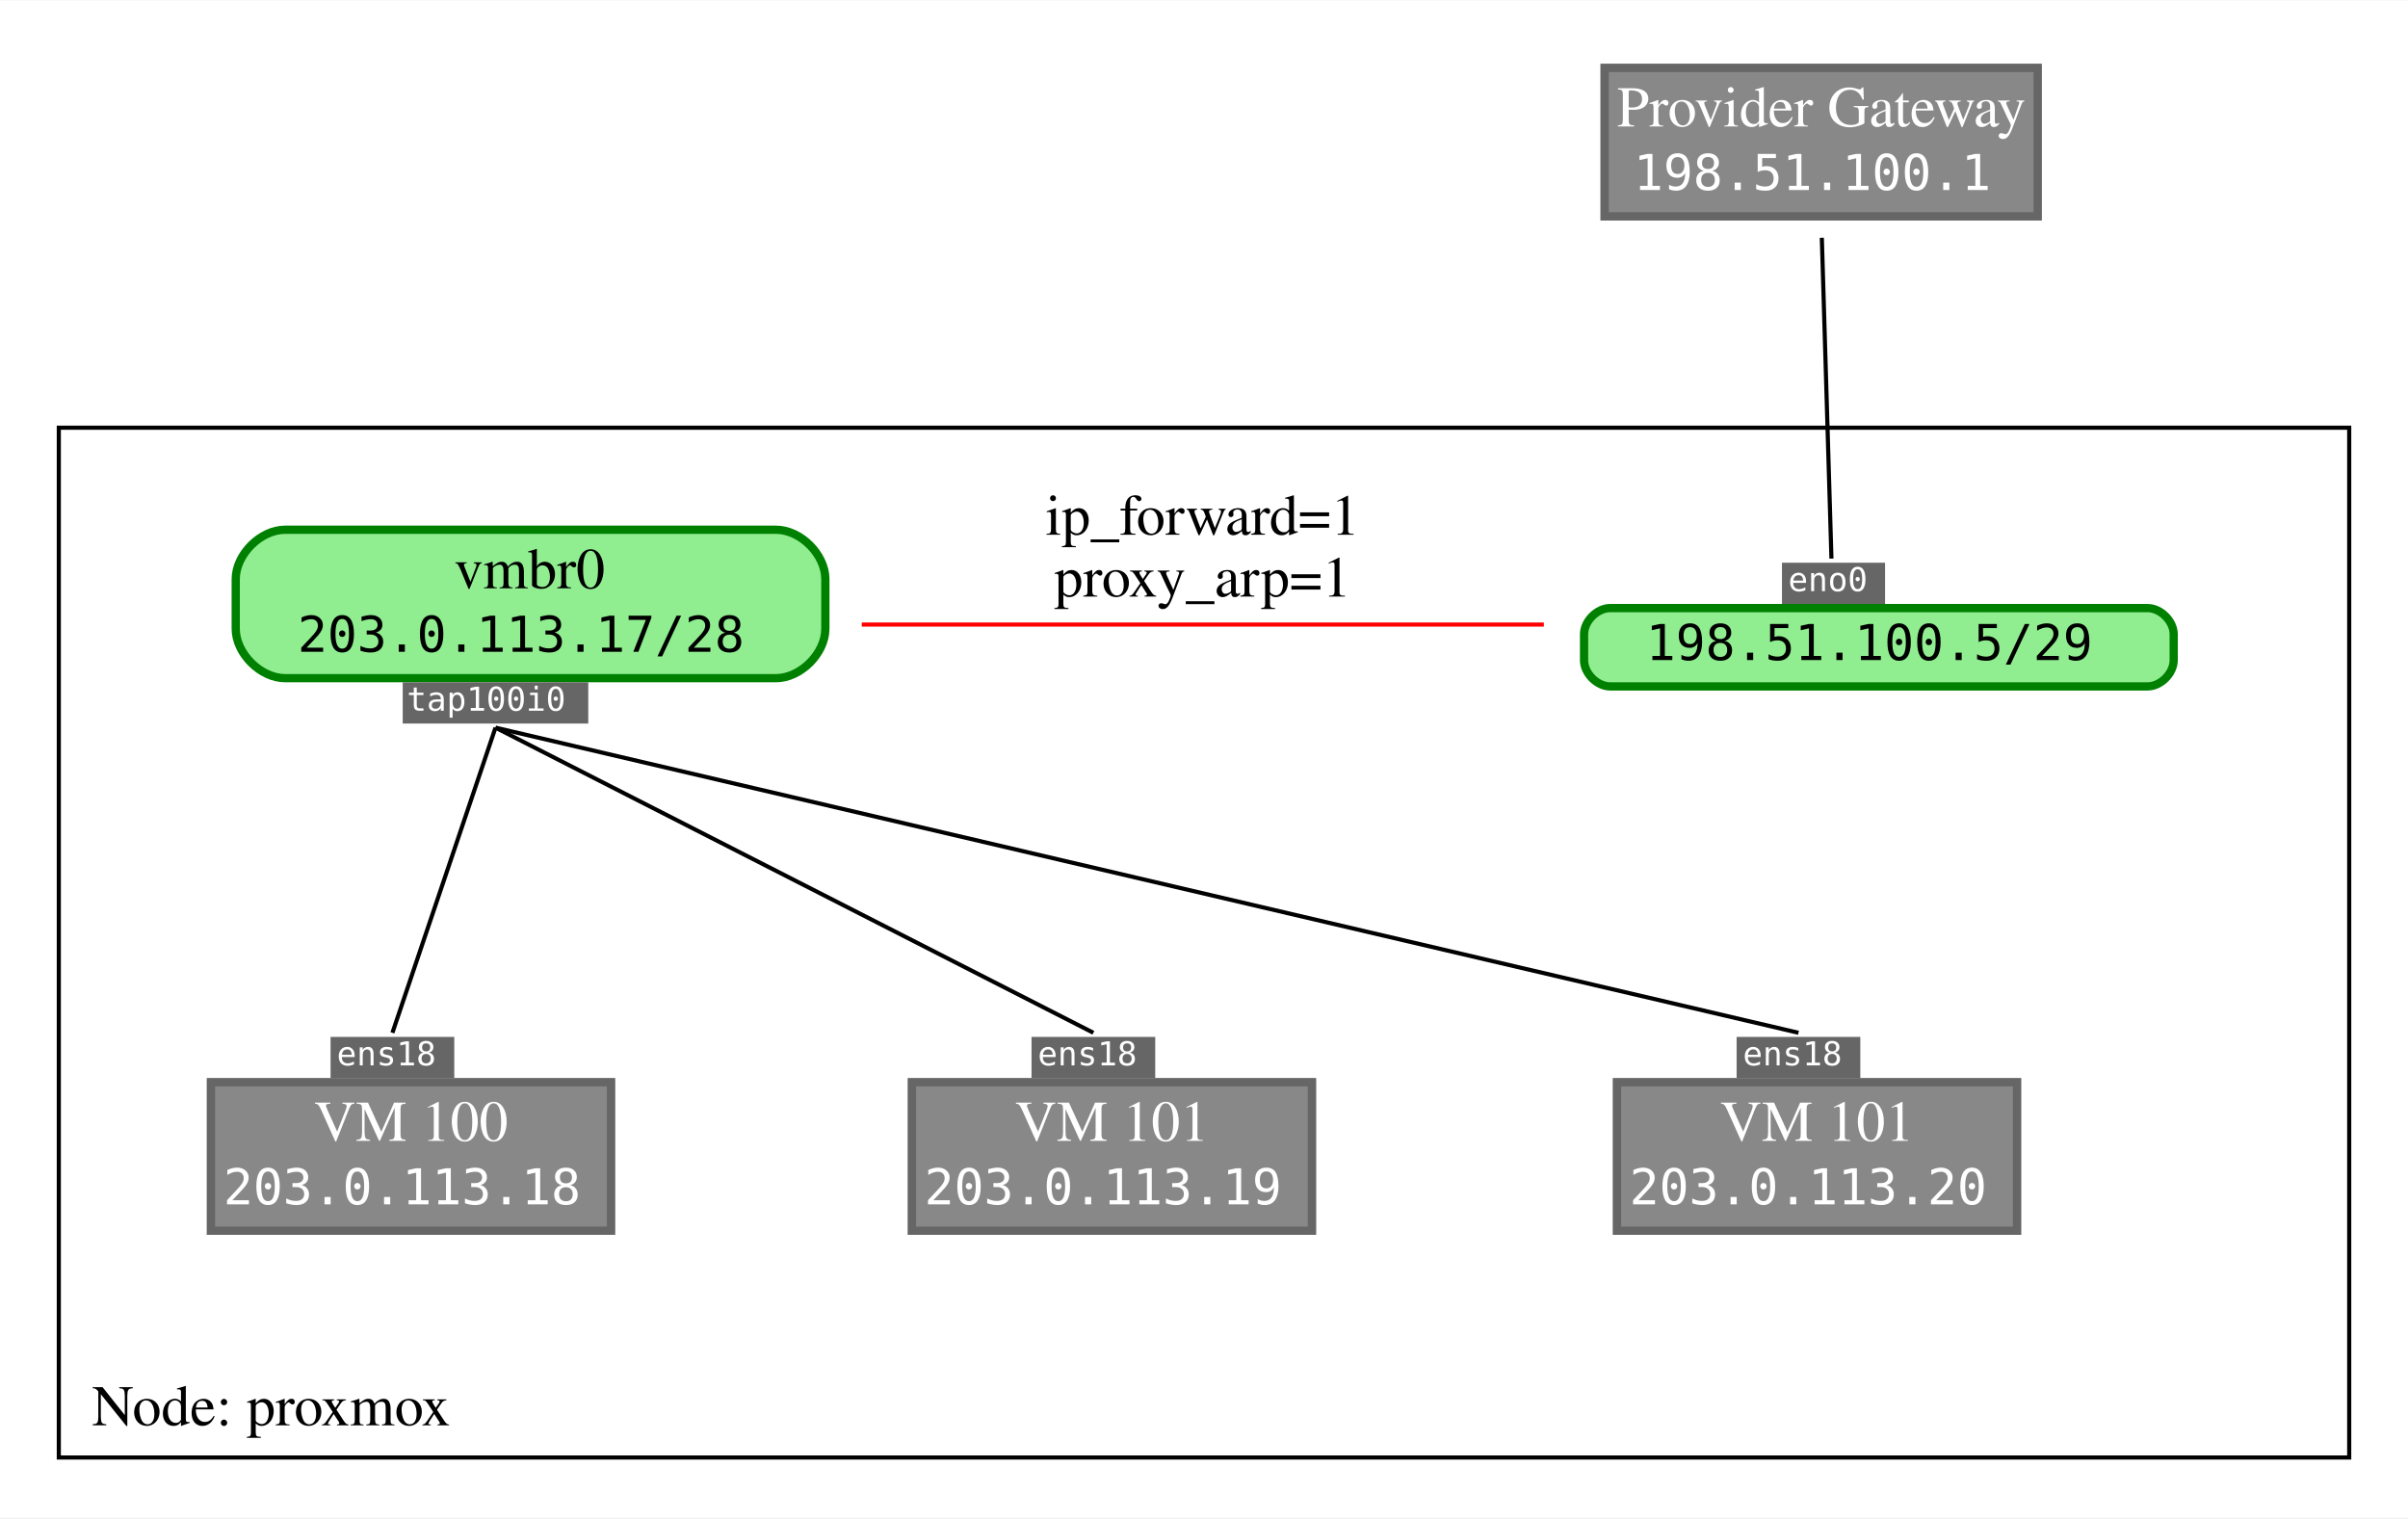
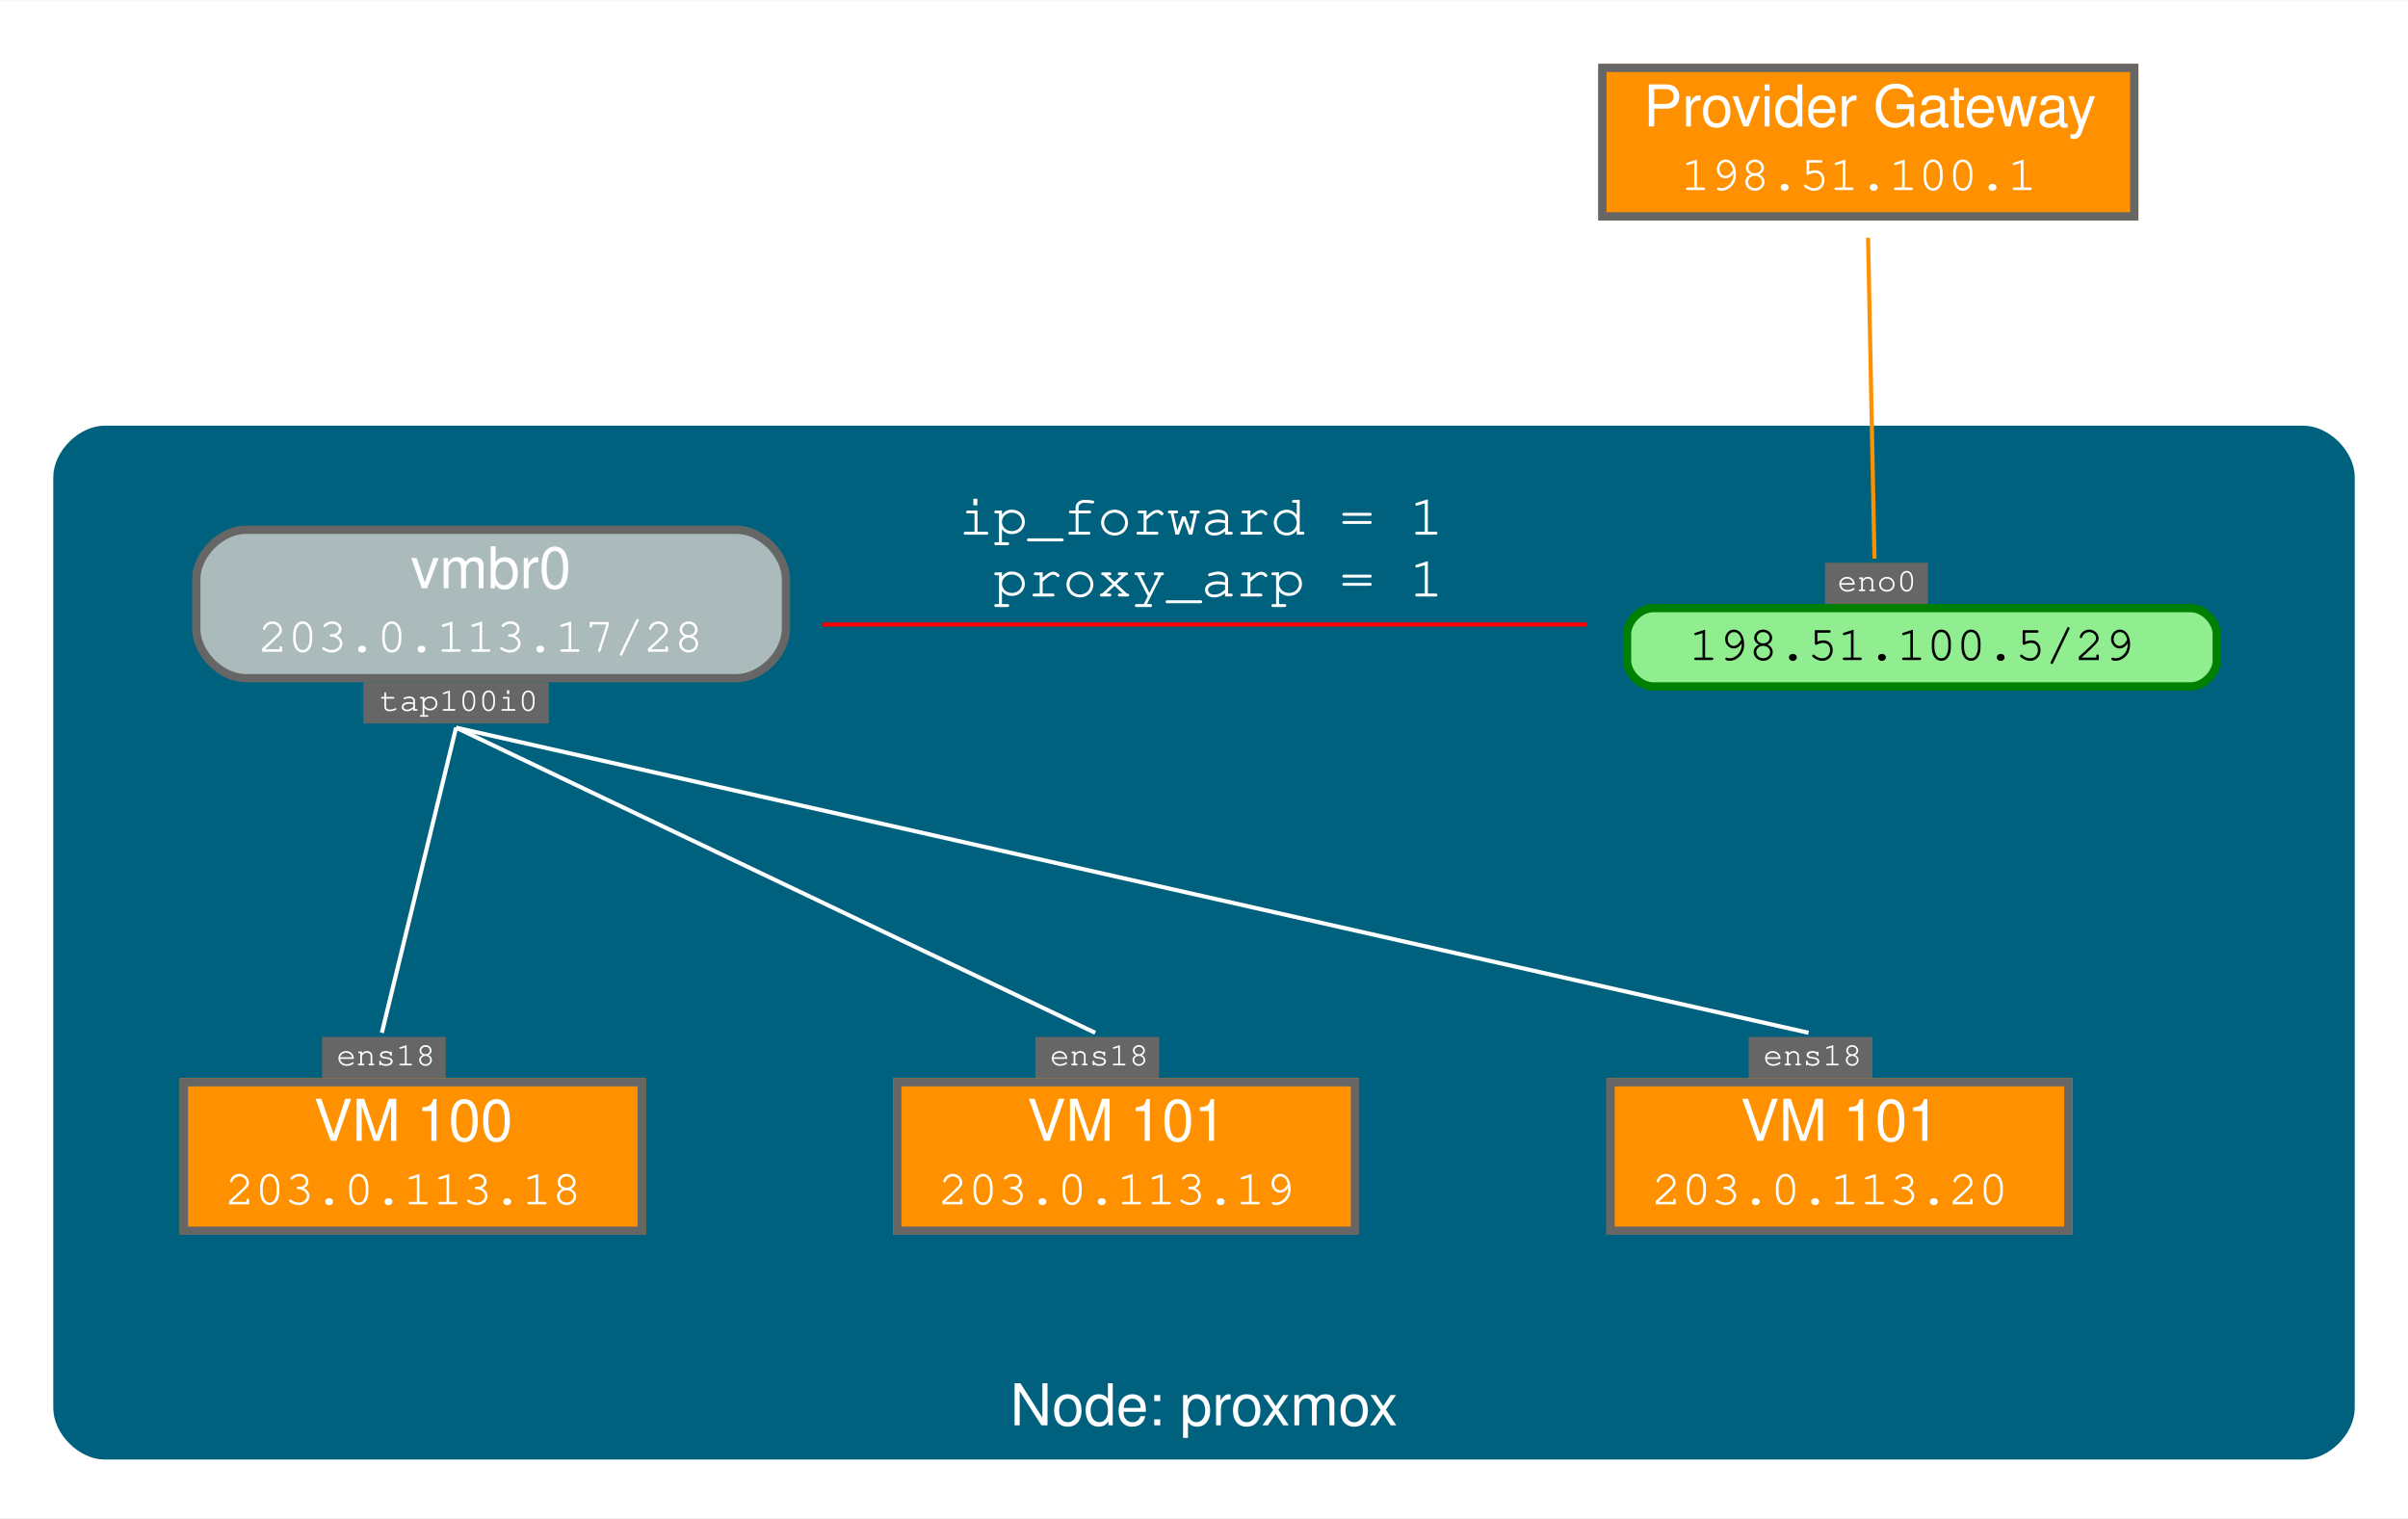
<svg xmlns="http://www.w3.org/2000/svg" width="571pt" height="360pt" viewBox="0.00 0.00 571.30 360.00">
  <g id="graph0" class="graph" transform="scale(0.978261 0.978261) rotate(0) translate(4 364)">
    <polygon fill="white" stroke="none" points="-4,4 -4,-364 580,-364 580,4 -4,4" />
    <g id="clust1" class="cluster">
-       <polygon fill="none" stroke="black" points="10.263,-10.627 10.263,-260.369 565.737,-260.369 565.737,-10.627 10.263,-10.627" />
-       <text text-anchor="middle" x="61.763" y="-18.427" font-family="Times,serif" font-size="14.00">Node: proxmox</text>
+       <path fill="#00617f" stroke="#00617f" d="M21.423,-10.627C21.423,-10.627 554.577,-10.627 554.577,-10.627 560.577,-10.627 566.577,-16.627 566.577,-22.627 566.577,-22.627 566.577,-248.369 566.577,-248.369 566.577,-254.369 560.577,-260.369 554.577,-260.369 554.577,-260.369 21.423,-260.369 21.423,-260.369 15.423,-260.369 9.423,-254.369 9.423,-248.369 9.423,-248.369 9.423,-22.627 9.423,-22.627 9.423,-16.627 15.423,-10.627 21.423,-10.627" />
+       <text text-anchor="middle" x="288" y="-18.427" font-family="Helvetica,sans-Serif" font-size="14.00" fill="white">Node: proxmox</text>
    </g>
    <g id="node1" class="node">
-       <polygon fill="#888888" stroke="none" points="384.169,-310.627 384.169,-348.627 491.169,-348.627 491.169,-310.627 384.169,-310.627" />
-       <text text-anchor="start" x="388.169" y="-333.427" font-family="Times,serif" font-size="14.00" fill="white">Provider Gateway</text>
-       <text text-anchor="start" x="392.169" y="-318.027" font-family="monospace" font-size="12.00" fill="white">198.51.100.1</text>
-       <polygon fill="none" stroke="#666666" stroke-width="2" points="385.169,-311.627 385.169,-347.627 490.169,-347.627 490.169,-311.627 385.169,-311.627" />
+       <polygon fill="#ff9100" stroke="none" points="383.607,-310.627 383.607,-348.627 514.607,-348.627 514.607,-310.627 383.607,-310.627" />
+       <text text-anchor="start" x="394.607" y="-333.427" font-family="Helvetica,sans-Serif" font-size="14.00" fill="white">Provider Gateway</text>
+       <text text-anchor="start" x="403.607" y="-318.027" font-family="Courier,monospace" font-size="12.00" fill="white">198.51.100.1</text>
+       <polygon fill="none" stroke="#666666" stroke-width="2" points="384.607,-311.627 384.607,-347.627 513.607,-347.627 513.607,-311.627 384.607,-311.627" />
    </g>
    <g id="node2" class="node">
-       <polygon fill="#666666" stroke="none" points="428.169,-217.627 428.169,-227.627 453.169,-227.627 453.169,-217.627 428.169,-217.627" />
-       <text text-anchor="start" x="429.669" y="-220.727" font-family="monospace" font-size="8.00" fill="white">eno0</text>
-       <path fill="lightgreen" stroke="none" d="M386.503,-197.627C386.503,-197.627 516.836,-197.627 516.836,-197.627 520.003,-197.627 523.169,-200.794 523.169,-203.961 523.169,-203.961 523.169,-210.294 523.169,-210.294 523.169,-213.461 520.003,-216.627 516.836,-216.627 516.836,-216.627 386.503,-216.627 386.503,-216.627 383.336,-216.627 380.169,-213.461 380.169,-210.294 380.169,-210.294 380.169,-203.961 380.169,-203.961 380.169,-200.794 383.336,-197.627 386.503,-197.627" />
-       <text text-anchor="start" x="395.169" y="-204.027" font-family="monospace" font-size="12.00">198.51.100.5/29</text>
-       <path fill="none" stroke="green" stroke-width="2" d="M386.503,-197.627C386.503,-197.627 516.836,-197.627 516.836,-197.627 520.003,-197.627 523.169,-200.794 523.169,-203.961 523.169,-203.961 523.169,-210.294 523.169,-210.294 523.169,-213.461 520.003,-216.627 516.836,-216.627 516.836,-216.627 386.503,-216.627 386.503,-216.627 383.336,-216.627 380.169,-213.461 380.169,-210.294 380.169,-210.294 380.169,-203.961 380.169,-203.961 380.169,-200.794 383.336,-197.627 386.503,-197.627" />
+       <polygon fill="#666666" stroke="none" points="438.607,-217.627 438.607,-227.627 463.607,-227.627 463.607,-217.627 438.607,-217.627" />
+       <text text-anchor="start" x="441.607" y="-220.727" font-family="Courier,monospace" font-size="8.00" fill="white">eno0</text>
+       <path fill="lightgreen" stroke="none" d="M396.941,-197.627C396.941,-197.627 527.274,-197.627 527.274,-197.627 530.441,-197.627 533.607,-200.794 533.607,-203.961 533.607,-203.961 533.607,-210.294 533.607,-210.294 533.607,-213.461 530.441,-216.627 527.274,-216.627 527.274,-216.627 396.941,-216.627 396.941,-216.627 393.774,-216.627 390.607,-213.461 390.607,-210.294 390.607,-210.294 390.607,-203.961 390.607,-203.961 390.607,-200.794 393.774,-197.627 396.941,-197.627" />
+       <text text-anchor="start" x="405.607" y="-204.027" font-family="Courier,monospace" font-size="12.00">198.51.100.5/29</text>
+       <path fill="none" stroke="green" stroke-width="2" d="M396.941,-197.627C396.941,-197.627 527.274,-197.627 527.274,-197.627 530.441,-197.627 533.607,-200.794 533.607,-203.961 533.607,-203.961 533.607,-210.294 533.607,-210.294 533.607,-213.461 530.441,-216.627 527.274,-216.627 527.274,-216.627 396.941,-216.627 396.941,-216.627 393.774,-216.627 390.607,-213.461 390.607,-210.294 390.607,-210.294 390.607,-203.961 390.607,-203.961 390.607,-200.794 393.774,-197.627 396.941,-197.627" />
    </g>
    <g id="edge4" class="edge">
-       <path fill="none" stroke="black" d="M437.835,-306.434C438.719,-276.973 440.169,-228.627 440.169,-228.627" />
+       <path fill="none" stroke="#ff9100" d="M449.051,-306.434C449.64,-276.973 450.607,-228.627 450.607,-228.627" />
    </g>
    <g id="node3" class="node">
-       <path fill="lightgreen" stroke="none" d="M65.169,-199.627C65.169,-199.627 184.169,-199.627 184.169,-199.627 190.169,-199.627 196.169,-205.627 196.169,-211.627 196.169,-211.627 196.169,-223.627 196.169,-223.627 196.169,-229.627 190.169,-235.627 184.169,-235.627 184.169,-235.627 65.169,-235.627 65.169,-235.627 59.169,-235.627 53.169,-229.627 53.169,-223.627 53.169,-223.627 53.169,-211.627 53.169,-211.627 53.169,-205.627 59.169,-199.627 65.169,-199.627" />
-       <text text-anchor="start" x="106.169" y="-221.427" font-family="Times,serif" font-size="14.00">vmbr0</text>
-       <text text-anchor="start" x="68.169" y="-206.027" font-family="monospace" font-size="12.00">203.0.113.17/28</text>
-       <path fill="none" stroke="green" stroke-width="2" d="M65.169,-199.627C65.169,-199.627 184.169,-199.627 184.169,-199.627 190.169,-199.627 196.169,-205.627 196.169,-211.627 196.169,-211.627 196.169,-223.627 196.169,-223.627 196.169,-229.627 190.169,-235.627 184.169,-235.627 184.169,-235.627 65.169,-235.627 65.169,-235.627 59.169,-235.627 53.169,-229.627 53.169,-223.627 53.169,-223.627 53.169,-211.627 53.169,-211.627 53.169,-205.627 59.169,-199.627 65.169,-199.627" />
-       <polygon fill="#666666" stroke="none" stroke-width="2" points="93.669,-188.627 93.669,-198.627 138.669,-198.627 138.669,-188.627 93.669,-188.627" />
-       <text text-anchor="start" x="94.669" y="-191.727" font-family="monospace" font-size="8.00" fill="white">tap100i0</text>
+       <path fill="#abbaba" stroke="none" d="M55.607,-199.627C55.607,-199.627 174.607,-199.627 174.607,-199.627 180.607,-199.627 186.607,-205.627 186.607,-211.627 186.607,-211.627 186.607,-223.627 186.607,-223.627 186.607,-229.627 180.607,-235.627 174.607,-235.627 174.607,-235.627 55.607,-235.627 55.607,-235.627 49.607,-235.627 43.607,-229.627 43.607,-223.627 43.607,-223.627 43.607,-211.627 43.607,-211.627 43.607,-205.627 49.607,-199.627 55.607,-199.627" />
+       <text text-anchor="start" x="95.607" y="-221.427" font-family="Helvetica,sans-Serif" font-size="14.00" fill="white">vmbr0</text>
+       <text text-anchor="start" x="58.607" y="-206.027" font-family="Courier,monospace" font-size="12.00" fill="white">203.0.113.17/28</text>
+       <path fill="none" stroke="#666666" stroke-width="2" d="M55.607,-199.627C55.607,-199.627 174.607,-199.627 174.607,-199.627 180.607,-199.627 186.607,-205.627 186.607,-211.627 186.607,-211.627 186.607,-223.627 186.607,-223.627 186.607,-229.627 180.607,-235.627 174.607,-235.627 174.607,-235.627 55.607,-235.627 55.607,-235.627 49.607,-235.627 43.607,-229.627 43.607,-223.627 43.607,-223.627 43.607,-211.627 43.607,-211.627 43.607,-205.627 49.607,-199.627 55.607,-199.627" />
+       <polygon fill="#666666" stroke="none" stroke-width="2" points="84.107,-188.627 84.107,-198.627 129.107,-198.627 129.107,-188.627 84.107,-188.627" />
+       <text text-anchor="start" x="88.107" y="-191.727" font-family="Courier,monospace" font-size="8.00" fill="white">tap100i0</text>
    </g>
    <g id="edge5" class="edge">
-       <path fill="none" stroke="red" d="M205.001,-212.627C255.404,-212.627 320.03,-212.627 370.418,-212.627" />
-       <text text-anchor="middle" x="287.669" y="-234.427" font-family="Times,serif" font-size="14.00">ip_forward=1</text>
-       <text text-anchor="middle" x="287.669" y="-219.427" font-family="Times,serif" font-size="14.00">proxy_arp=1</text>
+       <path fill="none" stroke="red" d="M195.526,-212.627C251.299,-212.627 325.125,-212.627 380.861,-212.627" />
+       <text text-anchor="end" x="346.107" y="-234.427" font-family="Courier,monospace" font-size="14.00" fill="white">ip_forward = 1</text>
+       <text text-anchor="end" x="346.107" y="-219.427" font-family="Courier,monospace" font-size="14.00" fill="white">proxy_arp = 1</text>
    </g>
    <g id="node4" class="node">
-       <polygon fill="#666666" stroke="none" points="76.169,-102.627 76.169,-112.627 106.169,-112.627 106.169,-102.627 76.169,-102.627" />
-       <text text-anchor="start" x="77.669" y="-105.727" font-family="monospace" font-size="8.00" fill="white">ens18</text>
-       <polygon fill="#888888" stroke="none" points="46.169,-64.627 46.169,-102.627 145.169,-102.627 145.169,-64.627 46.169,-64.627" />
-       <text text-anchor="start" x="72.169" y="-87.427" font-family="Times,serif" font-size="14.00" fill="white">VM 100</text>
-       <text text-anchor="start" x="50.169" y="-72.027" font-family="monospace" font-size="12.00" fill="white">203.0.113.18</text>
-       <polygon fill="none" stroke="#666666" stroke-width="2" points="47.169,-65.627 47.169,-101.627 144.169,-101.627 144.169,-65.627 47.169,-65.627" />
+       <polygon fill="#666666" stroke="none" points="74.107,-102.627 74.107,-112.627 104.107,-112.627 104.107,-102.627 74.107,-102.627" />
+       <text text-anchor="start" x="77.607" y="-105.727" font-family="Courier,monospace" font-size="8.00" fill="white">ens18</text>
+       <polygon fill="#ff9100" stroke="none" points="39.607,-64.627 39.607,-102.627 152.607,-102.627 152.607,-64.627 39.607,-64.627" />
+       <text text-anchor="start" x="72.107" y="-87.427" font-family="Helvetica,sans-Serif" font-size="14.00" fill="white">VM 100</text>
+       <text text-anchor="start" x="50.607" y="-72.027" font-family="Courier,monospace" font-size="12.00" fill="white">203.0.113.18</text>
+       <polygon fill="none" stroke="#666666" stroke-width="2" points="40.607,-65.627 40.607,-101.627 151.607,-101.627 151.607,-65.627 40.607,-65.627" />
    </g>
    <g id="edge1" class="edge">
-       <path fill="none" stroke="black" d="M116.169,-187.627C116.169,-187.627 91.169,-113.627 91.169,-113.627" />
+       <path fill="none" stroke="white" d="M106.607,-187.627C106.607,-187.627 88.607,-113.627 88.607,-113.627" />
    </g>
    <g id="node5" class="node">
-       <polygon fill="#666666" stroke="none" points="246.169,-102.627 246.169,-112.627 276.169,-112.627 276.169,-102.627 246.169,-102.627" />
-       <text text-anchor="start" x="247.669" y="-105.727" font-family="monospace" font-size="8.00" fill="white">ens18</text>
-       <polygon fill="#888888" stroke="none" points="216.169,-64.627 216.169,-102.627 315.169,-102.627 315.169,-64.627 216.169,-64.627" />
-       <text text-anchor="start" x="242.169" y="-87.427" font-family="Times,serif" font-size="14.00" fill="white">VM 101</text>
-       <text text-anchor="start" x="220.169" y="-72.027" font-family="monospace" font-size="12.00" fill="white">203.0.113.19</text>
-       <polygon fill="none" stroke="#666666" stroke-width="2" points="217.169,-65.627 217.169,-101.627 314.169,-101.627 314.169,-65.627 217.169,-65.627" />
+       <polygon fill="#666666" stroke="none" points="247.107,-102.627 247.107,-112.627 277.107,-112.627 277.107,-102.627 247.107,-102.627" />
+       <text text-anchor="start" x="250.607" y="-105.727" font-family="Courier,monospace" font-size="8.00" fill="white">ens18</text>
+       <polygon fill="#ff9100" stroke="none" points="212.607,-64.627 212.607,-102.627 325.607,-102.627 325.607,-64.627 212.607,-64.627" />
+       <text text-anchor="start" x="245.107" y="-87.427" font-family="Helvetica,sans-Serif" font-size="14.00" fill="white">VM 101</text>
+       <text text-anchor="start" x="223.607" y="-72.027" font-family="Courier,monospace" font-size="12.00" fill="white">203.0.113.19</text>
+       <polygon fill="none" stroke="#666666" stroke-width="2" points="213.607,-65.627 213.607,-101.627 324.607,-101.627 324.607,-65.627 213.607,-65.627" />
    </g>
    <g id="edge2" class="edge">
-       <path fill="none" stroke="black" d="M116.169,-187.627C116.169,-187.627 261.169,-113.627 261.169,-113.627" />
+       <path fill="none" stroke="white" d="M106.607,-187.627C106.607,-187.627 261.607,-113.627 261.607,-113.627" />
    </g>
    <g id="node6" class="node">
-       <polygon fill="#666666" stroke="none" points="417.169,-102.627 417.169,-112.627 447.169,-112.627 447.169,-102.627 417.169,-102.627" />
-       <text text-anchor="start" x="418.669" y="-105.727" font-family="monospace" font-size="8.00" fill="white">ens18</text>
-       <polygon fill="#888888" stroke="none" points="387.169,-64.627 387.169,-102.627 486.169,-102.627 486.169,-64.627 387.169,-64.627" />
-       <text text-anchor="start" x="413.169" y="-87.427" font-family="Times,serif" font-size="14.00" fill="white">VM 101</text>
-       <text text-anchor="start" x="391.169" y="-72.027" font-family="monospace" font-size="12.00" fill="white">203.0.113.20</text>
-       <polygon fill="none" stroke="#666666" stroke-width="2" points="388.169,-65.627 388.169,-101.627 485.169,-101.627 485.169,-65.627 388.169,-65.627" />
+       <polygon fill="#666666" stroke="none" points="420.107,-102.627 420.107,-112.627 450.107,-112.627 450.107,-102.627 420.107,-102.627" />
+       <text text-anchor="start" x="423.607" y="-105.727" font-family="Courier,monospace" font-size="8.00" fill="white">ens18</text>
+       <polygon fill="#ff9100" stroke="none" points="385.607,-64.627 385.607,-102.627 498.607,-102.627 498.607,-64.627 385.607,-64.627" />
+       <text text-anchor="start" x="418.107" y="-87.427" font-family="Helvetica,sans-Serif" font-size="14.00" fill="white">VM 101</text>
+       <text text-anchor="start" x="396.607" y="-72.027" font-family="Courier,monospace" font-size="12.00" fill="white">203.0.113.20</text>
+       <polygon fill="none" stroke="#666666" stroke-width="2" points="386.607,-65.627 386.607,-101.627 497.607,-101.627 497.607,-65.627 386.607,-65.627" />
    </g>
    <g id="edge3" class="edge">
-       <path fill="none" stroke="black" d="M116.169,-187.627C116.169,-187.627 432.169,-113.627 432.169,-113.627" />
+       <path fill="none" stroke="white" d="M106.607,-187.627C106.607,-187.627 434.607,-113.627 434.607,-113.627" />
    </g>
  </g>
</svg>
